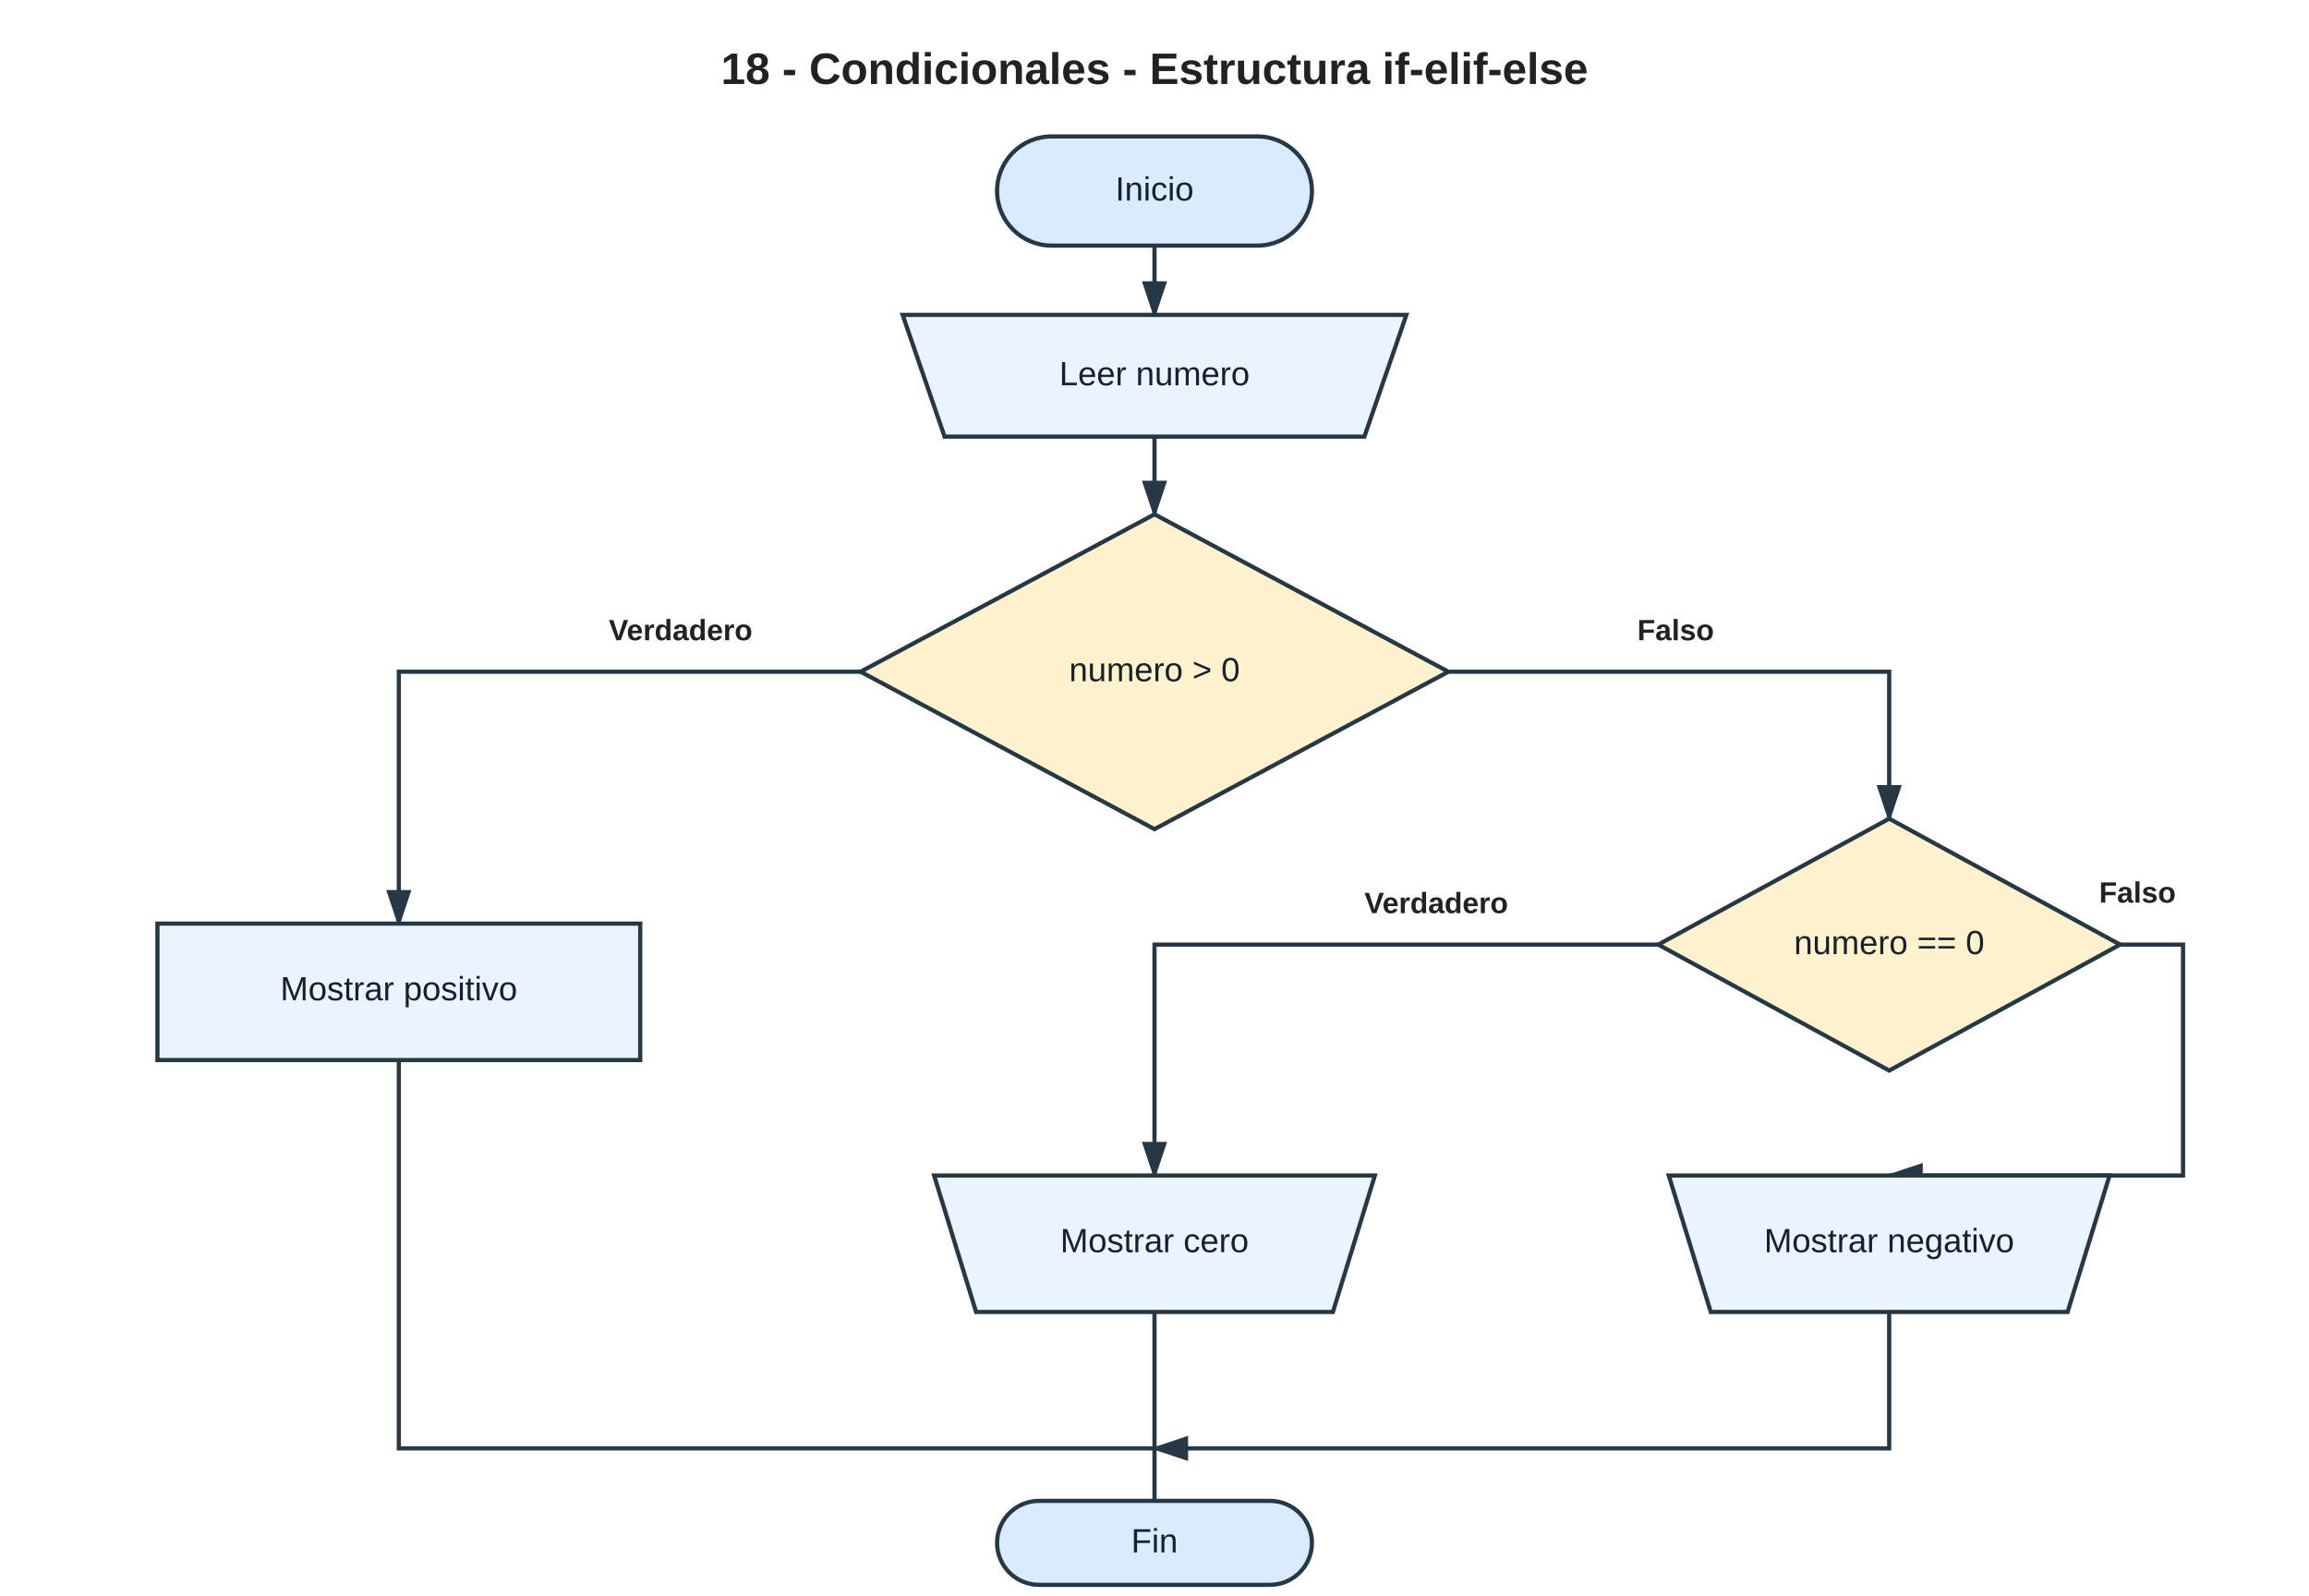
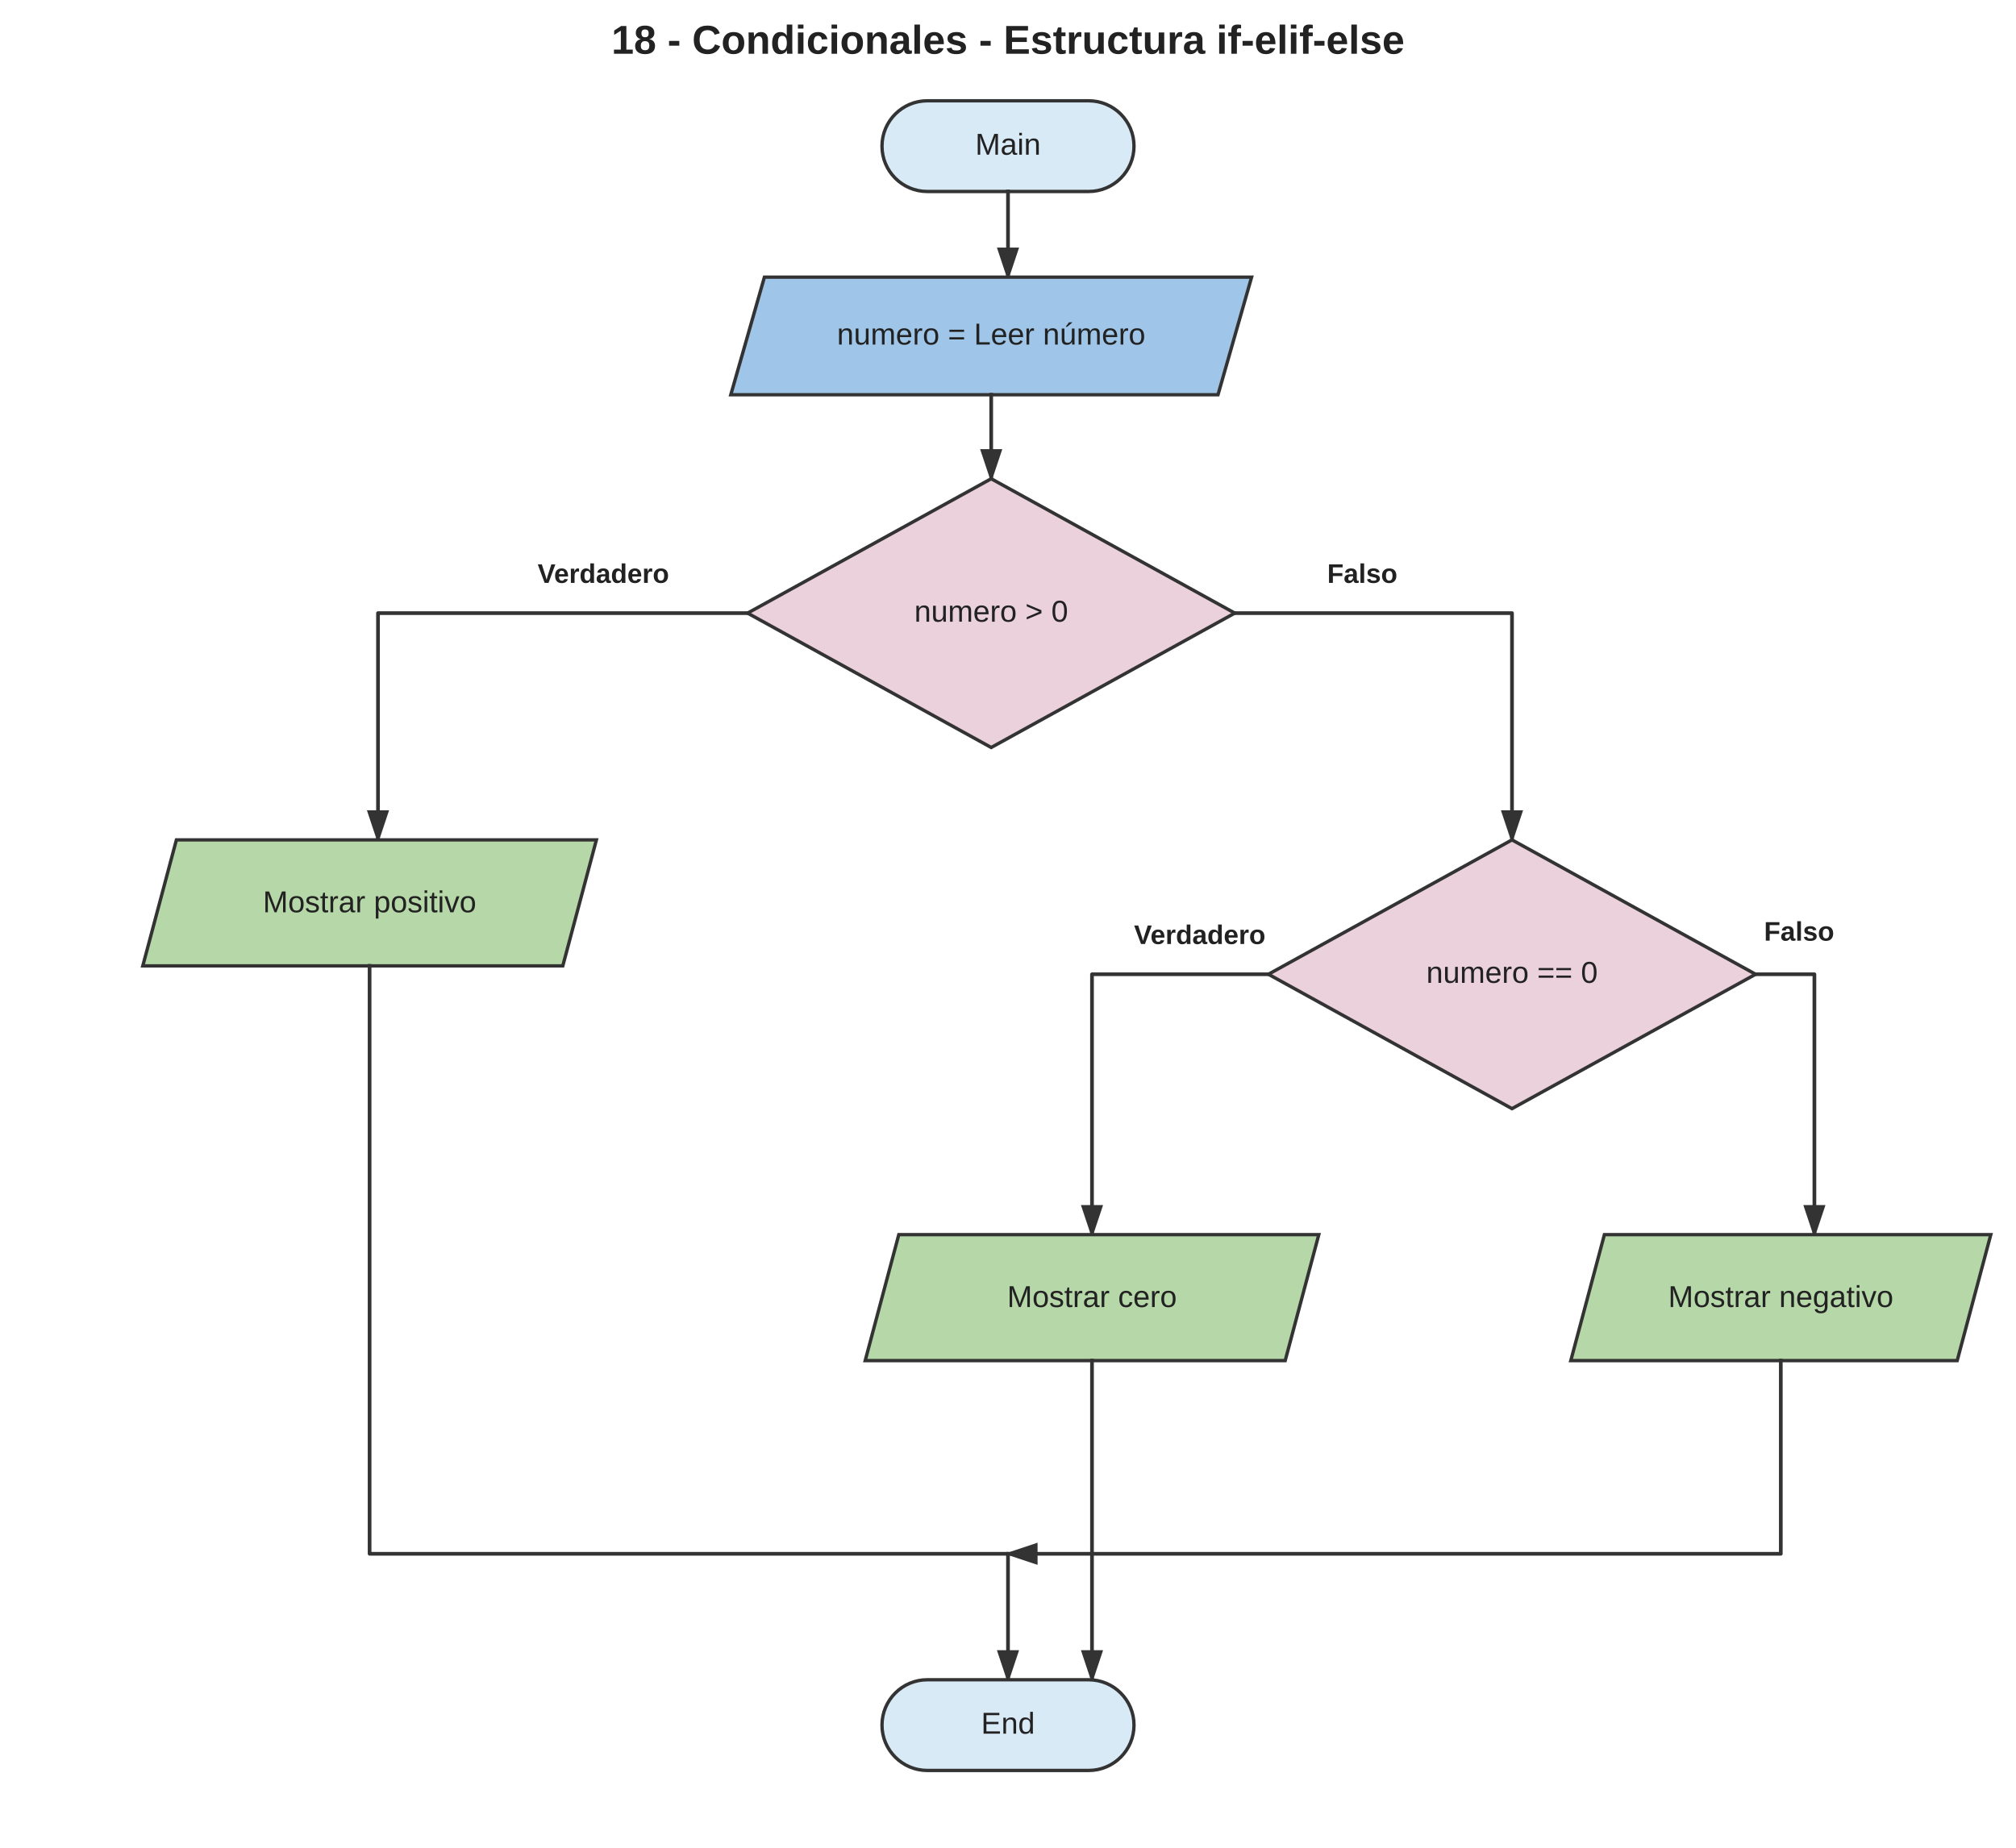
- <svg xmlns="http://www.w3.org/2000/svg" viewBox="0 0 1100 760" role="img" aria-label="18 - Condicionales - Estructura if-elif-else">
+ <svg xmlns="http://www.w3.org/2000/svg" viewBox="0 0 1200 1100" role="img" aria-label="Diagrama de flujo estilo Flowgorithm: condicional if-elif-else">
  <defs>
    <style>
- svg{background:#fff;font-family:Arial,Helvetica,sans-serif}
- .title{font-size:21px;font-weight:700;fill:#222}
- .symbol{fill:#eaf4ff;stroke:#263746;stroke-width:2}
- .terminal{fill:#d9ecff;stroke:#263746;stroke-width:2}
- .decision{fill:#fff2cc;stroke:#263746;stroke-width:2}
- .label{font-size:16px;fill:#17212b;text-anchor:middle;dominant-baseline:middle}
- .small{font-size:14px;fill:#17212b;text-anchor:middle}
- .edge{font-size:14px;font-weight:700;fill:#222}
- .path{fill:none;stroke:#263746;stroke-width:2;marker-end:url(#arrow)}
- </style>
+     svg{background:#fff;font-family:Arial,Helvetica,sans-serif}
+     .title{font-size:24px;font-weight:700;fill:#222}
+     .terminal{fill:#d9eaf7;stroke:#333;stroke-width:2}
+     .input{fill:#9fc5e8;stroke:#333;stroke-width:2}
+     .output{fill:#b6d7a8;stroke:#333;stroke-width:2}
+     .decision{fill:#ead1dc;stroke:#333;stroke-width:2}
+     .label{font-size:18px;fill:#222;text-anchor:middle;dominant-baseline:middle}
+     .branch{font-size:16px;font-weight:700;fill:#222}
+     .flow{fill:none;stroke:#333;stroke-width:2.2;stroke-linecap:square;stroke-linejoin:round;marker-end:url(#arrow)}
+   </style>
    <marker id="arrow" markerWidth="10" markerHeight="10" refX="8" refY="3" orient="auto">
-       <path d="M0,0 L0,6 L9,3 z" fill="#263746" />
+       <path d="M0 0 L0 6 L9 3 Z" fill="#333" />
    </marker>
  </defs>
-   <text class="title" x="550" y="40" text-anchor="middle">18 - Condicionales - Estructura if-elif-else</text>
-   <rect class="terminal" x="475" y="65" width="150" height="52" rx="26" />
-   <text class="label" x="550" y="91">Inicio</text>
-   <path class="path" d="M550 117 V150" />
-   <polygon class="symbol" points="430,150 670,150 650,208 450,208" />
-   <text class="label" x="550" y="179">Leer numero</text>
-   <path class="path" d="M550 208 V245" />
-   <polygon class="decision" points="550,245 690,320 550,395 410,320" />
-   <text class="label" x="550" y="320">numero &gt; 0</text>
-   <path class="path" d="M410 320 H190 V440" />
-   <text class="edge" x="290" y="305">Verdadero</text>
-   <rect class="symbol" x="75" y="440" width="230" height="65" />
-   <text class="label" x="190" y="472">Mostrar positivo</text>
-   <path class="path" d="M690 320 H900 V390" />
-   <text class="edge" x="780" y="305">Falso</text>
-   <polygon class="decision" points="900,390 1010,450 900,510 790,450" />
-   <text class="label" x="900" y="450">numero == 0</text>
-   <path class="path" d="M790 450 H550 V560" />
-   <text class="edge" x="650" y="435">Verdadero</text>
-   <polygon class="symbol" points="445,560 655,560 635,625 465,625" />
-   <text class="label" x="550" y="592">Mostrar cero</text>
-   <path class="path" d="M1010 450 H1040 V560 H900" />
-   <text class="edge" x="1000" y="430">Falso</text>
-   <polygon class="symbol" points="795,560 1005,560 985,625 815,625" />
-   <text class="label" x="900" y="592">Mostrar negativo</text>
-   <path class="path" d="M190 505 V690 H550 V715 M550 625 V715 M900 625 V690 H550" />
-   <rect class="terminal" x="475" y="715" width="150" height="40" rx="20" />
-   <text class="label" x="550" y="735">Fin</text>
+   <text class="title" x="600" y="32" text-anchor="middle">18 - Condicionales - Estructura if-elif-else</text>
+   <rect class="terminal" x="525" y="60" width="150" height="54" rx="27" />
+   <text class="label" x="600" y="87">Main</text>
+   <path class="flow" d="M600 114 V165" />
+   <polygon class="input" points="455,165 745,165 725,235 435,235" />
+   <text class="label" x="590" y="200">numero = Leer número</text>
+   <path class="flow" d="M590 235 V285" />
+   <polygon class="decision" points="590,285 735,365 590,445 445,365" />
+   <text class="label" x="590" y="365">numero &gt; 0</text>
+   <path class="flow" d="M445 365 H225 V500" />
+   <text class="branch" x="320" y="347">Verdadero</text>
+   <polygon class="output" points="105,500 355,500 335,575 85,575" />
+   <text class="label" x="220" y="538">Mostrar positivo</text>
+   <path class="flow" d="M735 365 H900 V500" />
+   <text class="branch" x="790" y="347">Falso</text>
+   <polygon class="decision" points="900,500 1045,580 900,660 755,580" />
+   <text class="label" x="900" y="580">numero == 0</text>
+   <path class="flow" d="M755 580 H650 V735" />
+   <text class="branch" x="675" y="562">Verdadero</text>
+   <polygon class="output" points="535,735 785,735 765,810 515,810" />
+   <text class="label" x="650" y="773">Mostrar cero</text>
+   <path class="flow" d="M1045 580 H1080 V735" />
+   <text class="branch" x="1050" y="560">Falso</text>
+   <polygon class="output" points="955,735 1185,735 1165,810 935,810" />
+   <text class="label" x="1060" y="773">Mostrar negativo</text>
+   <path class="flow" d="M220 575 V925 H600 V1000" />
+   <path class="flow" d="M650 810 V1000" />
+   <path class="flow" d="M1060 810 V925 H600" />
+   <rect class="terminal" x="525" y="1000" width="150" height="54" rx="27" />
+   <text class="label" x="600" y="1027">End</text>
</svg>
